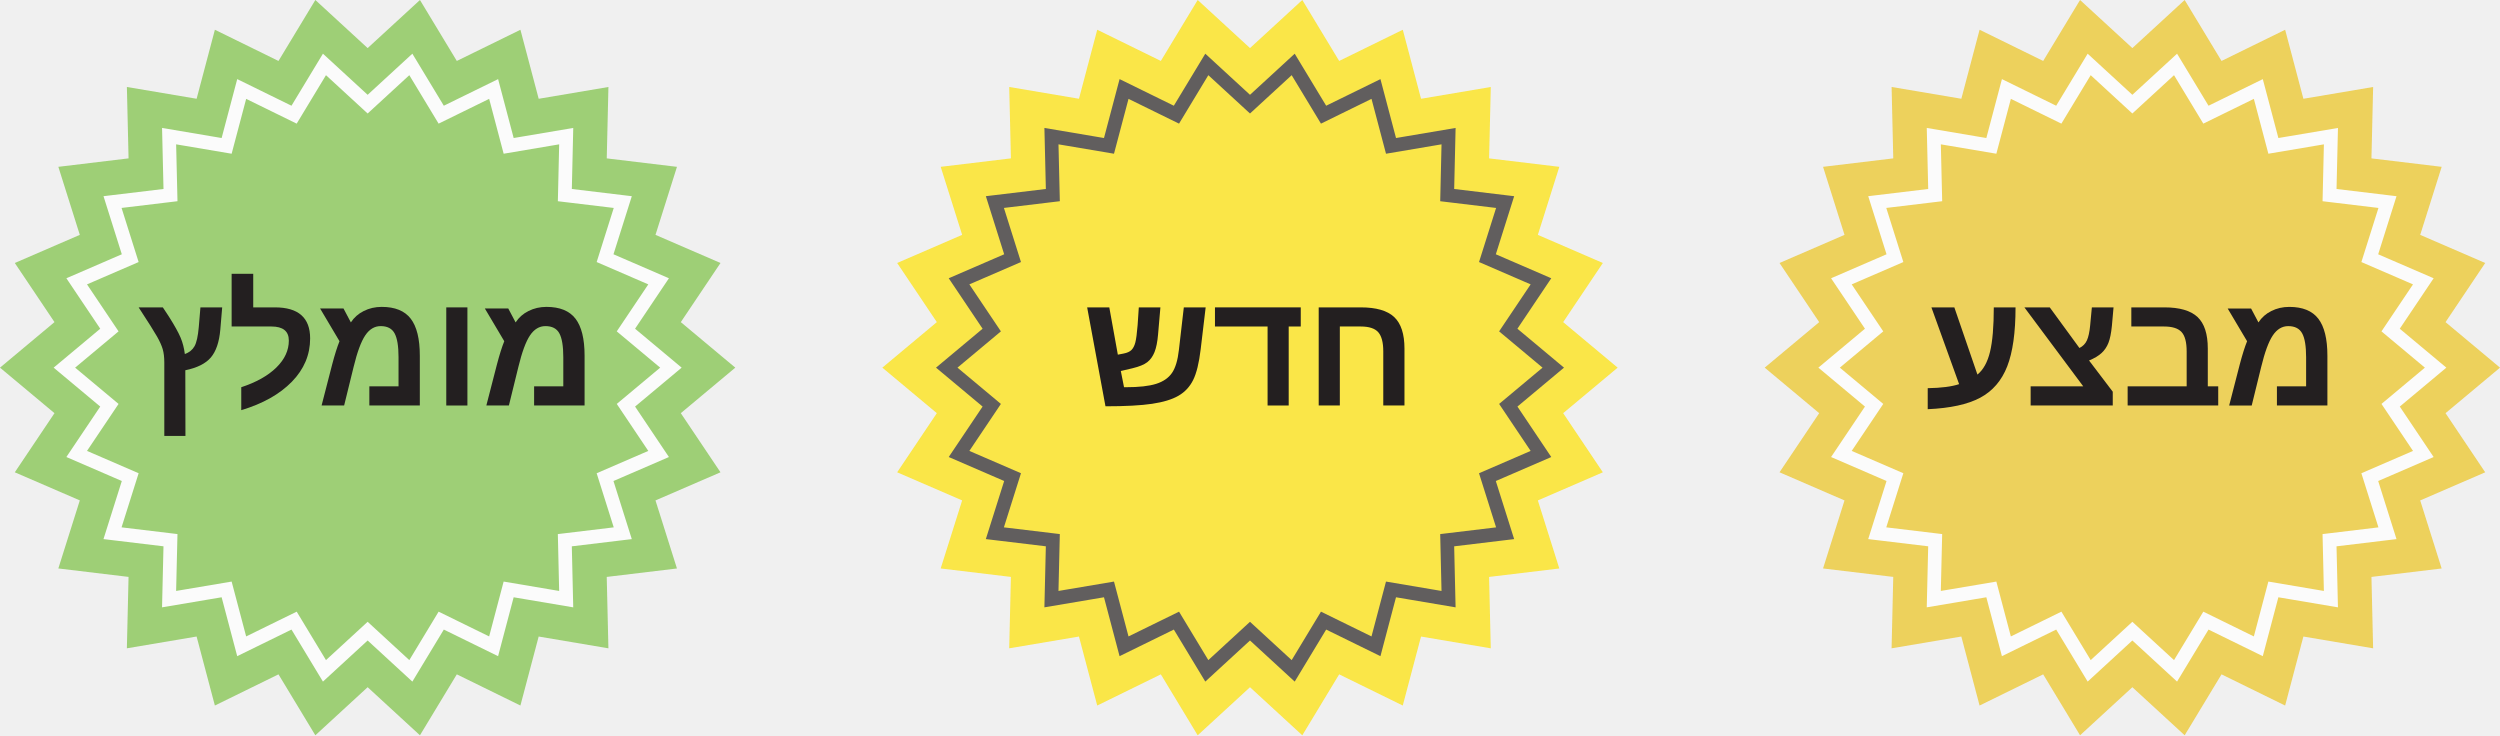
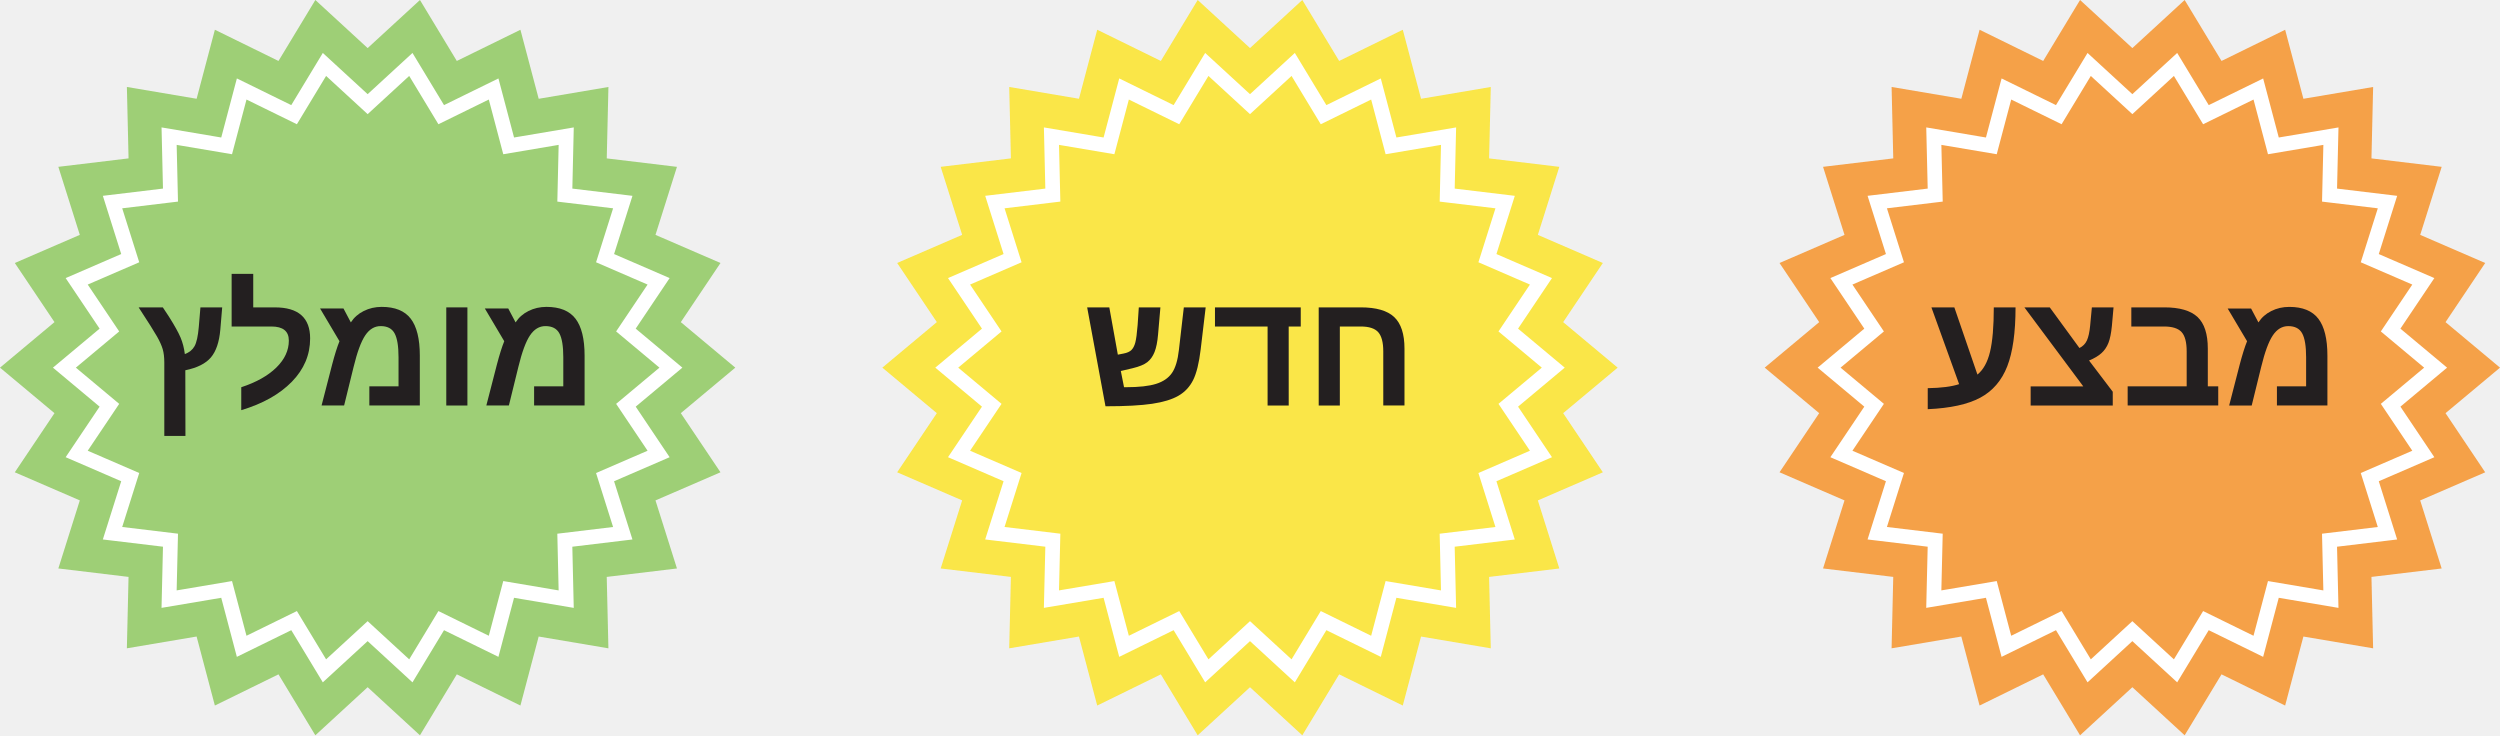
- <svg xmlns="http://www.w3.org/2000/svg" width="170" height="50" viewBox="0 0 170 50" id="svg2" version="1.1">
-   <defs id="defs4" />
-   <g id="layer1" transform="translate(-446.125,-435.9672)">
-     <g id="XMLID_4_" transform="matrix(0.9302326,0,0,0.939673,566.4366,435.596)">
-       <g style="opacity:0.7" id="XMLID_21_">
-         <polygon points="39.043,7.543 44.141,6.69 44.018,11.857 49.151,12.468 47.582,17.392 52.333,19.427 49.433,23.706 53.415,27 49.433,30.294 52.333,34.573 47.581,36.608 49.15,41.533 44.018,42.144 44.14,47.311 39.042,46.458 37.708,51.452 33.058,49.194 30.364,53.605 26.54,50.125 22.717,53.605 20.022,49.194 15.372,51.451 14.038,46.457 8.94,47.31 9.062,42.143 3.93,41.532 5.499,36.608 0.748,34.573 3.648,30.294 -0.335,27 3.648,23.706 0.748,19.427 5.499,17.392 3.93,12.467 9.063,11.856 8.941,6.689 14.039,7.542 15.373,2.548 20.022,4.806 22.717,0.395 26.54,3.875 30.364,0.395 33.059,4.806 37.709,2.549 " style="fill:#ebc31d" id="XMLID_40_" />
-         <polygon points="45.189,38.983 40.954,39.487 41.055,43.753 36.848,43.049 35.748,47.165 31.918,45.306 29.697,48.942 26.54,46.068 23.384,48.941 21.163,45.306 17.332,47.165 16.232,43.049 12.025,43.752 12.127,39.486 7.891,38.982 9.185,34.922 5.271,33.247 7.662,29.721 4.372,27 7.662,24.279 5.271,20.753 9.185,19.077 7.892,15.017 12.128,14.513 12.026,10.247 16.232,10.951 17.333,6.834 21.162,8.694 23.384,5.059 26.54,7.932 29.697,5.058 31.918,8.694 35.749,6.835 36.849,10.951 41.056,10.248 40.955,14.514 45.19,15.018 43.896,19.078 47.81,20.753 45.419,24.279 48.709,27 45.42,29.721 47.81,33.247 43.896,34.923 " style="fill:none;stroke:#ffffff;stroke-miterlimit:10" id="XMLID_39_" />
-       </g>
-       <g id="XMLID_43_">
-         <path d="m 11.581,28.486 c 0.984,-0.016 1.749,-0.112 2.295,-0.292 l -2.025,-5.556 1.676,0 1.688,4.863 c 0.431,-0.347 0.738,-0.896 0.921,-1.648 0.184,-0.751 0.275,-1.823 0.275,-3.215 l 1.59,0 c 0,1.819 -0.203,3.243 -0.609,4.271 -0.406,1.027 -1.063,1.783 -1.971,2.266 -0.908,0.482 -2.188,0.76 -3.84,0.832 l 0,-1.521 z" style="fill:#231f20" id="XMLID_18_" />
-         <path d="m 25.108,29.739 -6.003,0 0,-1.385 3.846,0 -4.303,-5.716 1.854,0 2.169,2.94 c 0.252,-0.122 0.434,-0.305 0.546,-0.549 0.112,-0.244 0.192,-0.602 0.237,-1.07 l 0.126,-1.321 1.585,0 -0.12,1.333 c -0.053,0.534 -0.138,0.946 -0.254,1.238 -0.117,0.292 -0.285,0.538 -0.507,0.738 -0.222,0.2 -0.524,0.379 -0.91,0.535 l 1.734,2.26 0,0.997 z" style="fill:#231f20" id="XMLID_10_" />
-         <path d="m 26.465,24.022 0,-1.384 2.415,0 c 1.113,0 1.921,0.232 2.423,0.697 0.502,0.466 0.752,1.229 0.752,2.289 l 0,2.729 0.762,0 0,1.385 -6.621,0 0,-1.385 4.314,0 0,-2.529 c 0,-0.667 -0.125,-1.135 -0.374,-1.401 -0.25,-0.268 -0.677,-0.401 -1.279,-0.401 l -2.392,0 z" style="fill:#231f20" id="XMLID_8_" />
-         <path d="m 38.011,22.604 c 0.974,0 1.681,0.285 2.123,0.855 0.442,0.57 0.664,1.46 0.664,2.67 l 0,3.61 -3.69,0 0,-1.385 2.134,0 0,-2.105 c 0,-0.805 -0.096,-1.382 -0.289,-1.731 -0.192,-0.349 -0.531,-0.523 -1.016,-0.523 -0.45,0 -0.826,0.225 -1.13,0.673 -0.304,0.448 -0.587,1.21 -0.85,2.285 l -0.692,2.787 -1.648,0 0.772,-2.964 c 0.191,-0.718 0.37,-1.28 0.538,-1.688 l -1.419,-2.368 1.711,0 0.538,1.007 c 0.229,-0.352 0.542,-0.626 0.941,-0.824 0.399,-0.2 0.836,-0.299 1.313,-0.299 z" style="fill:#231f20" id="XMLID_6_" />
-       </g>
-     </g>
-     <g id="XMLID_4_-7" transform="matrix(0.9302326,0,0,0.939673,506.125,435.9672)">
-       <g style="opacity:0.7" id="XMLID_21_-7">
-         <polygon points="49.486,12.073 47.916,16.997 52.668,19.032 49.767,23.311 53.75,26.605 49.767,29.899 52.668,34.178 47.916,36.213 49.485,41.138 44.352,41.749 44.475,46.916 39.377,46.063 38.042,51.056 33.393,48.799 30.698,53.21 26.875,49.73 23.051,53.21 20.357,48.799 15.707,51.056 14.372,46.062 9.274,46.915 9.397,41.748 4.264,41.137 5.834,36.212 1.082,34.178 3.983,29.899 0,26.605 3.983,23.31 1.082,19.031 5.834,16.996 4.265,12.072 9.398,11.461 9.275,6.294 14.373,7.147 15.708,2.153 20.357,4.411 23.052,0 26.875,3.48 30.699,0 33.393,4.411 38.043,2.154 39.378,7.148 44.476,6.295 44.353,11.462 " style="fill:#fde100" id="XMLID_23_" />
-         <polygon points="37.182,42.654 36.083,46.77 32.253,44.911 30.032,48.547 26.875,45.673 23.718,48.546 21.498,44.911 17.667,46.77 16.567,42.654 12.36,43.357 12.462,39.091 8.225,38.587 9.519,34.527 5.606,32.851 7.997,29.326 4.707,26.605 7.997,23.884 5.606,20.358 9.519,18.682 8.226,14.622 12.463,14.118 12.361,9.852 16.567,10.556 17.668,6.439 21.497,8.299 23.718,4.663 26.875,7.537 30.032,4.663 32.253,8.299 36.084,6.44 37.183,10.556 41.39,9.852 41.29,14.119 45.525,14.623 44.231,18.682 48.144,20.358 45.754,23.884 49.044,26.605 45.755,29.326 48.144,32.852 44.23,34.528 45.524,38.588 41.289,39.092 41.389,43.358 " style="fill:none;stroke:#231f20;stroke-miterlimit:10" id="XMLID_22_" />
-       </g>
-       <g id="XMLID_33_">
-         <path d="m 18.747,22.244 1.579,0 -0.171,1.956 c -0.046,0.538 -0.132,0.964 -0.258,1.276 -0.126,0.312 -0.303,0.557 -0.529,0.732 -0.228,0.176 -0.587,0.322 -1.079,0.44 l -0.857,0.2 0.234,1.173 0.137,0 c 0.954,0 1.69,-0.08 2.209,-0.243 0.519,-0.162 0.905,-0.425 1.159,-0.789 0.253,-0.364 0.422,-0.919 0.506,-1.662 l 0.36,-3.084 1.597,0 -0.366,3.044 c -0.118,0.984 -0.302,1.722 -0.549,2.214 -0.248,0.492 -0.607,0.872 -1.076,1.139 -0.469,0.268 -1.11,0.461 -1.923,0.581 -0.813,0.12 -1.949,0.181 -3.41,0.181 l -1.339,-7.158 1.619,0 0.624,3.421 0.418,-0.08 c 0.259,-0.049 0.45,-0.134 0.574,-0.254 0.124,-0.12 0.219,-0.3 0.284,-0.538 0.064,-0.238 0.121,-0.663 0.171,-1.273 l 0.086,-1.276 z" style="fill:#231f20" id="XMLID_15_" />
-         <path d="m 29.705,29.344 -1.545,0 0,-5.717 -3.846,0 0,-1.384 6.271,0 0,1.384 -0.881,0 0,5.717 z" style="fill:#231f20" id="XMLID_9_" />
-         <path d="m 36.617,25.418 c 0,-0.641 -0.123,-1.099 -0.366,-1.376 -0.245,-0.276 -0.672,-0.415 -1.282,-0.415 l -1.527,0 0,5.717 -1.545,0 0,-7.101 3.072,0 c 1.129,0 1.944,0.233 2.446,0.7 0.502,0.468 0.752,1.229 0.752,2.286 l 0,4.114 -1.55,0 0,-3.925 z" style="fill:#231f20" id="XMLID_6_-1" />
-       </g>
-     </g>
-     <g id="XMLID_4_-3" transform="matrix(0.9302326,0,0,0.939673,446.125,435.9672)">
-       <g style="opacity:0.7" id="XMLID_18_-2">
-         <polygon points="44.476,6.295 44.353,11.462 49.486,12.073 47.916,16.997 52.668,19.032 49.767,23.311 53.75,26.605 49.767,29.899 52.668,34.178 47.916,36.213 49.485,41.138 44.352,41.749 44.475,46.916 39.377,46.063 38.042,51.056 33.393,48.799 30.698,53.21 26.875,49.73 23.051,53.21 20.357,48.799 15.707,51.056 14.372,46.062 9.274,46.915 9.397,41.748 4.264,41.137 5.834,36.212 1.082,34.178 3.983,29.899 0,26.605 3.983,23.31 1.082,19.031 5.834,16.996 4.265,12.072 9.398,11.461 9.275,6.294 14.373,7.147 15.708,2.153 20.357,4.411 23.052,0 26.875,3.48 30.699,0 33.393,4.411 38.043,2.154 39.378,7.148 " style="fill:#7bc142" id="XMLID_10_-3" />
-         <polygon points="41.289,39.092 41.389,43.358 37.182,42.654 36.083,46.77 32.253,44.911 30.032,48.547 26.875,45.673 23.718,48.546 21.498,44.911 17.667,46.77 16.567,42.654 12.36,43.357 12.462,39.091 8.225,38.587 9.519,34.527 5.606,32.851 7.997,29.326 4.707,26.605 7.997,23.884 5.606,20.358 9.519,18.682 8.226,14.622 12.463,14.118 12.361,9.852 16.567,10.556 17.668,6.439 21.497,8.299 23.718,4.663 26.875,7.537 30.032,4.663 32.253,8.299 36.084,6.44 37.183,10.556 41.39,9.852 41.29,14.119 45.525,14.623 44.231,18.682 48.144,20.358 45.754,23.884 49.044,26.605 45.755,29.326 48.144,32.852 44.23,34.528 45.524,38.588 " style="fill:none;stroke:#ffffff;stroke-miterlimit:10" id="XMLID_9_-1" />
-       </g>
-       <g id="XMLID_8_-8">
-         <path d="m 13.556,31.547 -1.545,0 0,-5.299 c 0,-0.393 -0.039,-0.72 -0.117,-0.981 -0.078,-0.261 -0.215,-0.564 -0.412,-0.909 -0.196,-0.346 -0.646,-1.051 -1.347,-2.114 l 1.768,0 0.446,0.669 c 0.416,0.652 0.7,1.159 0.853,1.52 0.153,0.361 0.256,0.756 0.31,1.188 0.324,-0.115 0.561,-0.305 0.709,-0.569 0.149,-0.266 0.252,-0.729 0.31,-1.388 l 0.12,-1.419 1.591,0 -0.138,1.619 c -0.08,0.893 -0.31,1.56 -0.689,2.003 -0.38,0.442 -1.003,0.751 -1.868,0.927 l 0.009,4.753 z" style="fill:#231f20" id="XMLID_52_" />
-         <path d="m 17.636,28.022 c 1.099,-0.358 1.953,-0.833 2.563,-1.424 0.61,-0.592 0.915,-1.242 0.915,-1.952 0,-0.679 -0.425,-1.019 -1.275,-1.019 l -2.907,0 0,-3.811 1.579,0 0,2.427 1.585,0 c 1.717,0 2.575,0.749 2.575,2.248 0,1.183 -0.444,2.227 -1.333,3.13 -0.889,0.904 -2.123,1.591 -3.702,2.061 l 0,-1.66 z" style="fill:#231f20" id="XMLID_36_" />
-         <path d="m 27.902,22.208 c 0.974,0 1.681,0.285 2.123,0.855 0.442,0.57 0.664,1.46 0.664,2.67 l 0,3.61 -3.69,0 0,-1.385 2.134,0 0,-2.105 c 0,-0.805 -0.096,-1.382 -0.289,-1.731 -0.192,-0.349 -0.531,-0.523 -1.016,-0.523 -0.45,0 -0.826,0.225 -1.13,0.673 -0.304,0.448 -0.587,1.21 -0.85,2.285 l -0.692,2.787 -1.648,0 0.772,-2.964 c 0.191,-0.718 0.37,-1.28 0.538,-1.688 l -1.419,-2.368 1.711,0 0.538,1.007 c 0.229,-0.352 0.542,-0.626 0.941,-0.824 0.399,-0.199 0.836,-0.299 1.313,-0.299 z" style="fill:#231f20" id="XMLID_32_" />
-         <path d="m 32.623,22.244 1.545,0 0,7.101 -1.545,0 0,-7.101 z" style="fill:#231f20" id="XMLID_30_" />
-         <path d="m 39.946,22.208 c 0.974,0 1.681,0.285 2.123,0.855 0.442,0.57 0.664,1.46 0.664,2.67 l 0,3.61 -3.69,0 0,-1.385 2.134,0 0,-2.105 c 0,-0.805 -0.096,-1.382 -0.289,-1.731 -0.192,-0.349 -0.531,-0.523 -1.016,-0.523 -0.45,0 -0.826,0.225 -1.13,0.673 -0.304,0.448 -0.587,1.21 -0.85,2.285 l -0.692,2.787 -1.648,0 0.772,-2.964 c 0.191,-0.718 0.37,-1.28 0.538,-1.688 l -1.419,-2.368 1.711,0 0.538,1.007 c 0.229,-0.352 0.542,-0.626 0.941,-0.824 0.399,-0.199 0.836,-0.299 1.313,-0.299 z" style="fill:#231f20" id="XMLID_6_-3" />
-       </g>
-     </g>
-   </g>
+ <svg xmlns="http://www.w3.org/2000/svg" version="1.1" id="svg2" x="0px" y="0px" viewBox="-426 360 170 50" style="enable-background:new -426 360 170 50;" xml:space="preserve">
+   <polygon id="XMLID_40_" style="opacity:0.7;fill:#F77F00;" points="-269.369,366.717 -264.627,365.915 -264.741,370.771   -259.966,371.345 -261.426,375.972 -257.007,377.884 -259.704,381.905 -256,385 -259.704,388.095 -257.007,392.116   -261.427,394.028 -259.967,398.656 -264.741,399.23 -264.628,404.086 -269.37,403.284 -270.611,407.977 -274.937,405.855   -277.443,410 -281,406.73 -284.556,410 -287.063,405.855 -291.389,407.976 -292.63,403.283 -297.372,404.085 -297.259,399.229   -302.033,398.655 -300.573,394.028 -304.993,392.116 -302.295,388.095 -306,385 -302.295,381.905 -304.993,377.884   -300.573,375.972 -302.033,371.344 -297.258,370.77 -297.371,365.914 -292.629,366.716 -291.388,362.023 -287.063,364.145   -284.556,360 -281,363.27 -277.443,360 -274.936,364.145 -270.61,362.024 " />
+   <polygon id="XMLID_39_" style="fill:none;stroke:#FFFFFF;stroke-miterlimit:10;" points="-263.652,396.26 -267.592,396.734   -267.498,400.742 -271.411,400.081 -272.434,403.949 -275.997,402.202 -278.063,405.618 -281,402.918 -283.936,405.617   -286.002,402.202 -289.566,403.949 -290.589,400.081 -294.502,400.741 -294.407,396.733 -298.348,396.259 -297.144,392.444   -300.785,390.87 -298.561,387.557 -301.621,385 -298.561,382.443 -300.785,379.13 -297.144,377.555 -298.347,373.74   -294.406,373.266 -294.501,369.258 -290.589,369.919 -289.565,366.051 -286.003,367.798 -283.936,364.383 -281,367.082   -278.063,364.382 -275.997,367.798 -272.433,366.052 -271.41,369.919 -267.497,369.259 -267.591,373.267 -263.651,373.741   -264.855,377.556 -261.214,379.13 -263.438,382.443 -260.378,385 -263.437,387.557 -261.214,390.87 -264.855,392.445 " />
+   <path id="XMLID_18_" style="fill:#231F20;" d="M-294.915,386.396  c0.915-0.015,1.627-0.105,2.135-0.274l-1.884-5.221h1.559l1.57,4.57c0.401-0.326,0.687-0.842,0.857-1.549  c0.171-0.706,0.256-1.713,0.256-3.021h1.479c0,1.709-0.189,3.047-0.566,4.013c-0.378,0.965-0.989,1.675-1.833,2.129  c-0.845,0.453-2.035,0.714-3.572,0.782V386.396z" />
+   <path id="XMLID_10_" style="fill:#231F20;" d="M-282.332,387.574h-5.584v-1.301h3.578  l-4.003-5.371h1.725l2.018,2.763c0.234-0.115,0.404-0.287,0.508-0.516s0.179-0.566,0.22-1.005l0.117-1.241h1.474l-0.112,1.253  c-0.049,0.502-0.128,0.889-0.236,1.163c-0.109,0.274-0.265,0.506-0.472,0.693c-0.207,0.188-0.487,0.356-0.847,0.503l1.613,2.124  C-282.332,386.637-282.332,387.574-282.332,387.574z" />
+   <path id="XMLID_8_" style="fill:#231F20;" d="M-281.07,382.202v-1.301h2.247  c1.035,0,1.787,0.218,2.254,0.655c0.467,0.438,0.7,1.155,0.7,2.151v2.564h0.709v1.301h-6.159v-1.301h4.013v-2.376  c0-0.627-0.116-1.067-0.348-1.316c-0.233-0.252-0.63-0.377-1.19-0.377C-278.845,382.202-281.07,382.202-281.07,382.202z" />
+   <path id="XMLID_6_" style="fill:#231F20;" d="M-270.329,380.869c0.906,0,1.564,0.268,1.975,0.803  s0.618,1.372,0.618,2.509v3.392h-3.433v-1.301h1.985v-1.978c0-0.756-0.089-1.299-0.269-1.627c-0.179-0.328-0.494-0.491-0.945-0.491  c-0.419,0-0.768,0.211-1.051,0.632c-0.283,0.421-0.546,1.137-0.791,2.147l-0.644,2.619h-1.533l0.718-2.785  c0.178-0.675,0.344-1.203,0.5-1.586l-1.32-2.225h1.592l0.5,0.946c0.213-0.331,0.504-0.588,0.875-0.774  C-271.18,380.962-270.773,380.869-270.329,380.869z" />
+   <polygon id="XMLID_23_" style="opacity:0.7;fill:#FDE100;" points="-319.967,371.345 -321.427,375.972 -317.007,377.884   -319.705,381.905 -316,385 -319.705,388.095 -317.007,392.116 -321.427,394.028 -319.967,398.656 -324.742,399.23 -324.628,404.086   -329.37,403.284 -330.612,407.976 -334.937,405.855 -337.444,410 -341,406.73 -344.557,410 -347.063,405.855 -351.389,407.976   -352.631,403.283 -357.373,404.085 -357.259,399.229 -362.033,398.655 -360.573,394.027 -364.993,392.116 -362.295,388.095   -366,385 -362.295,381.904 -364.993,377.883 -360.573,375.971 -362.033,371.344 -357.258,370.77 -357.372,365.914 -352.63,366.716   -351.388,362.023 -347.063,364.145 -344.556,360 -341,363.27 -337.443,360 -334.937,364.145 -330.611,362.024 -329.369,366.717   -324.627,365.915 -324.741,370.771 " />
+   <polygon id="XMLID_22_" style="fill:none;stroke:#FFFFFF;stroke-miterlimit:10;" points="-331.412,400.081 -332.434,403.949   -335.997,402.202 -338.063,405.618 -341,402.918 -343.937,405.617 -346.002,402.202 -349.566,403.949 -350.589,400.081   -354.502,400.741 -354.407,396.733 -358.349,396.259 -357.145,392.444 -360.785,390.869 -358.561,387.557 -361.621,385   -358.561,382.443 -360.785,379.13 -357.145,377.555 -358.348,373.74 -354.407,373.266 -354.501,369.258 -350.589,369.919   -349.565,366.051 -346.003,367.798 -343.937,364.382 -341,367.082 -338.063,364.382 -335.997,367.798 -332.434,366.051   -331.411,369.919 -327.498,369.258 -327.591,373.267 -323.651,373.741 -324.855,377.555 -321.215,379.13 -323.438,382.443   -320.378,385 -323.437,387.557 -321.215,390.87 -324.856,392.445 -323.652,396.26 -327.592,396.734 -327.499,400.742 " />
+   <path id="XMLID_15_" style="fill:#231F20;" d="M-348.561,380.902h1.469l-0.159,1.838  c-0.043,0.506-0.123,0.906-0.24,1.199c-0.117,0.293-0.282,0.523-0.492,0.688c-0.212,0.165-0.546,0.303-1.004,0.413l-0.797,0.188  l0.218,1.102h0.127c0.887,0,1.572-0.075,2.055-0.228c0.483-0.152,0.842-0.399,1.078-0.741c0.235-0.342,0.393-0.864,0.471-1.562  l0.335-2.898h1.486l-0.34,2.86c-0.11,0.925-0.281,1.618-0.511,2.08c-0.231,0.462-0.565,0.819-1.001,1.07  c-0.436,0.252-1.033,0.433-1.789,0.546c-0.756,0.113-1.813,0.17-3.172,0.17l-1.246-6.726h1.506l0.58,3.215l0.389-0.075  c0.241-0.046,0.419-0.126,0.534-0.239s0.204-0.282,0.264-0.506c0.06-0.224,0.113-0.623,0.159-1.196  C-348.641,382.101-348.561,380.902-348.561,380.902z" />
+   <path id="XMLID_9_" style="fill:#231F20;" d="M-338.367,387.574h-1.437v-5.372h-3.578v-1.301  h5.833v1.301h-0.82L-338.367,387.574L-338.367,387.574z" />
+   <path id="XMLID_6_-1" style="fill:#231F20;" d="M-331.938,383.885c0-0.602-0.114-1.033-0.34-1.293  c-0.228-0.259-0.625-0.39-1.193-0.39h-1.42v5.372h-1.437v-6.673h2.858c1.05,0,1.808,0.219,2.275,0.658  c0.467,0.44,0.7,1.155,0.7,2.148v3.866h-1.442C-331.938,387.573-331.938,383.885-331.938,383.885z" />
+   <polygon id="XMLID_10_-3" style="opacity:0.7;fill:#7BC142;" points="-384.627,365.915 -384.741,370.771 -379.967,371.345   -381.427,375.972 -377.007,377.884 -379.705,381.905 -376,385 -379.705,388.095 -377.007,392.116 -381.427,394.028   -379.967,398.656 -384.742,399.23 -384.628,404.086 -389.37,403.284 -390.612,407.976 -394.937,405.855 -397.444,410 -401,406.73   -404.557,410 -407.063,405.855 -411.389,407.976 -412.631,403.283 -417.373,404.085 -417.259,399.229 -422.033,398.655   -420.573,394.027 -424.993,392.116 -422.295,388.095 -426,385 -422.295,381.904 -424.993,377.883 -420.573,375.971   -422.033,371.344 -417.258,370.77 -417.372,365.914 -412.63,366.716 -411.388,362.023 -407.063,364.145 -404.556,360 -401,363.27   -397.443,360 -394.937,364.145 -390.611,362.024 -389.369,366.717 " />
+   <polygon id="XMLID_9_-1" style="fill:none;stroke:#FFFFFF;stroke-miterlimit:10;" points="-387.592,396.734 -387.499,400.742   -391.412,400.081 -392.434,403.949 -395.997,402.202 -398.063,405.618 -401,402.918 -403.937,405.617 -406.002,402.202   -409.566,403.949 -410.589,400.081 -414.502,400.741 -414.407,396.733 -418.349,396.259 -417.145,392.444 -420.785,390.869   -418.561,387.557 -421.621,385 -418.561,382.443 -420.785,379.13 -417.145,377.555 -418.348,373.74 -414.407,373.266   -414.501,369.258 -410.589,369.919 -409.565,366.051 -406.003,367.798 -403.937,364.382 -401,367.082 -398.063,364.382   -395.997,367.798 -392.434,366.051 -391.411,369.919 -387.498,369.258 -387.591,373.267 -383.651,373.741 -384.855,377.555   -381.215,379.13 -383.438,382.443 -380.378,385 -383.437,387.557 -381.215,390.87 -384.856,392.445 -383.652,396.26 " />
+   <path id="XMLID_52_" style="fill:#231F20;" d="M-413.39,389.644h-1.437v-4.979  c0-0.369-0.036-0.677-0.109-0.922c-0.073-0.245-0.2-0.53-0.383-0.854c-0.182-0.325-0.601-0.988-1.253-1.986h1.645l0.415,0.629  c0.387,0.613,0.651,1.089,0.793,1.428c0.142,0.339,0.238,0.71,0.288,1.116c0.301-0.108,0.522-0.287,0.66-0.535  c0.139-0.25,0.234-0.685,0.288-1.304l0.112-1.333h1.48l-0.128,1.521c-0.074,0.839-0.288,1.466-0.641,1.882  c-0.353,0.415-0.933,0.706-1.738,0.871C-413.398,385.178-413.39,389.644-413.39,389.644z" />
+   <path id="XMLID_36_" style="fill:#231F20;" d="M-409.594,386.332  c1.022-0.336,1.817-0.783,2.384-1.338c0.567-0.556,0.851-1.167,0.851-1.834c0-0.638-0.395-0.958-1.186-0.958h-2.704v-3.581h1.469  v2.281h1.474c1.597,0,2.395,0.704,2.395,2.112c0,1.112-0.413,2.093-1.24,2.941c-0.827,0.849-1.975,1.495-3.444,1.937  C-409.594,387.891-409.594,386.332-409.594,386.332z" />
+   <path id="XMLID_32_" style="fill:#231F20;" d="M-400.045,380.868c0.906,0,1.564,0.268,1.975,0.803  s0.618,1.372,0.618,2.509v3.392h-3.433v-1.301h1.985v-1.978c0-0.756-0.089-1.299-0.269-1.627c-0.179-0.328-0.494-0.491-0.945-0.491  c-0.419,0-0.768,0.211-1.051,0.632c-0.283,0.421-0.546,1.137-0.791,2.147l-0.644,2.619h-1.533l0.718-2.785  c0.178-0.675,0.344-1.203,0.5-1.586l-1.32-2.225h1.592l0.5,0.946c0.213-0.331,0.504-0.588,0.875-0.774  C-400.895,380.962-400.488,380.868-400.045,380.868z" />
+   <path id="XMLID_30_" style="fill:#231F20;" d="M-395.653,380.902h1.437v6.673h-1.437V380.902z" />
+   <path id="XMLID_6_-3" style="fill:#231F20;" d="M-388.841,380.868  c0.906,0,1.564,0.268,1.975,0.803s0.618,1.372,0.618,2.509v3.392h-3.433v-1.301h1.985v-1.978c0-0.756-0.089-1.299-0.269-1.627  c-0.179-0.328-0.494-0.491-0.945-0.491c-0.419,0-0.768,0.211-1.051,0.632c-0.283,0.421-0.546,1.137-0.791,2.147l-0.644,2.619h-1.533  l0.718-2.785c0.178-0.675,0.344-1.203,0.5-1.586l-1.32-2.225h1.592l0.5,0.946c0.213-0.331,0.504-0.588,0.875-0.774  C-389.691,380.962-389.285,380.868-388.841,380.868z" />
</svg>
